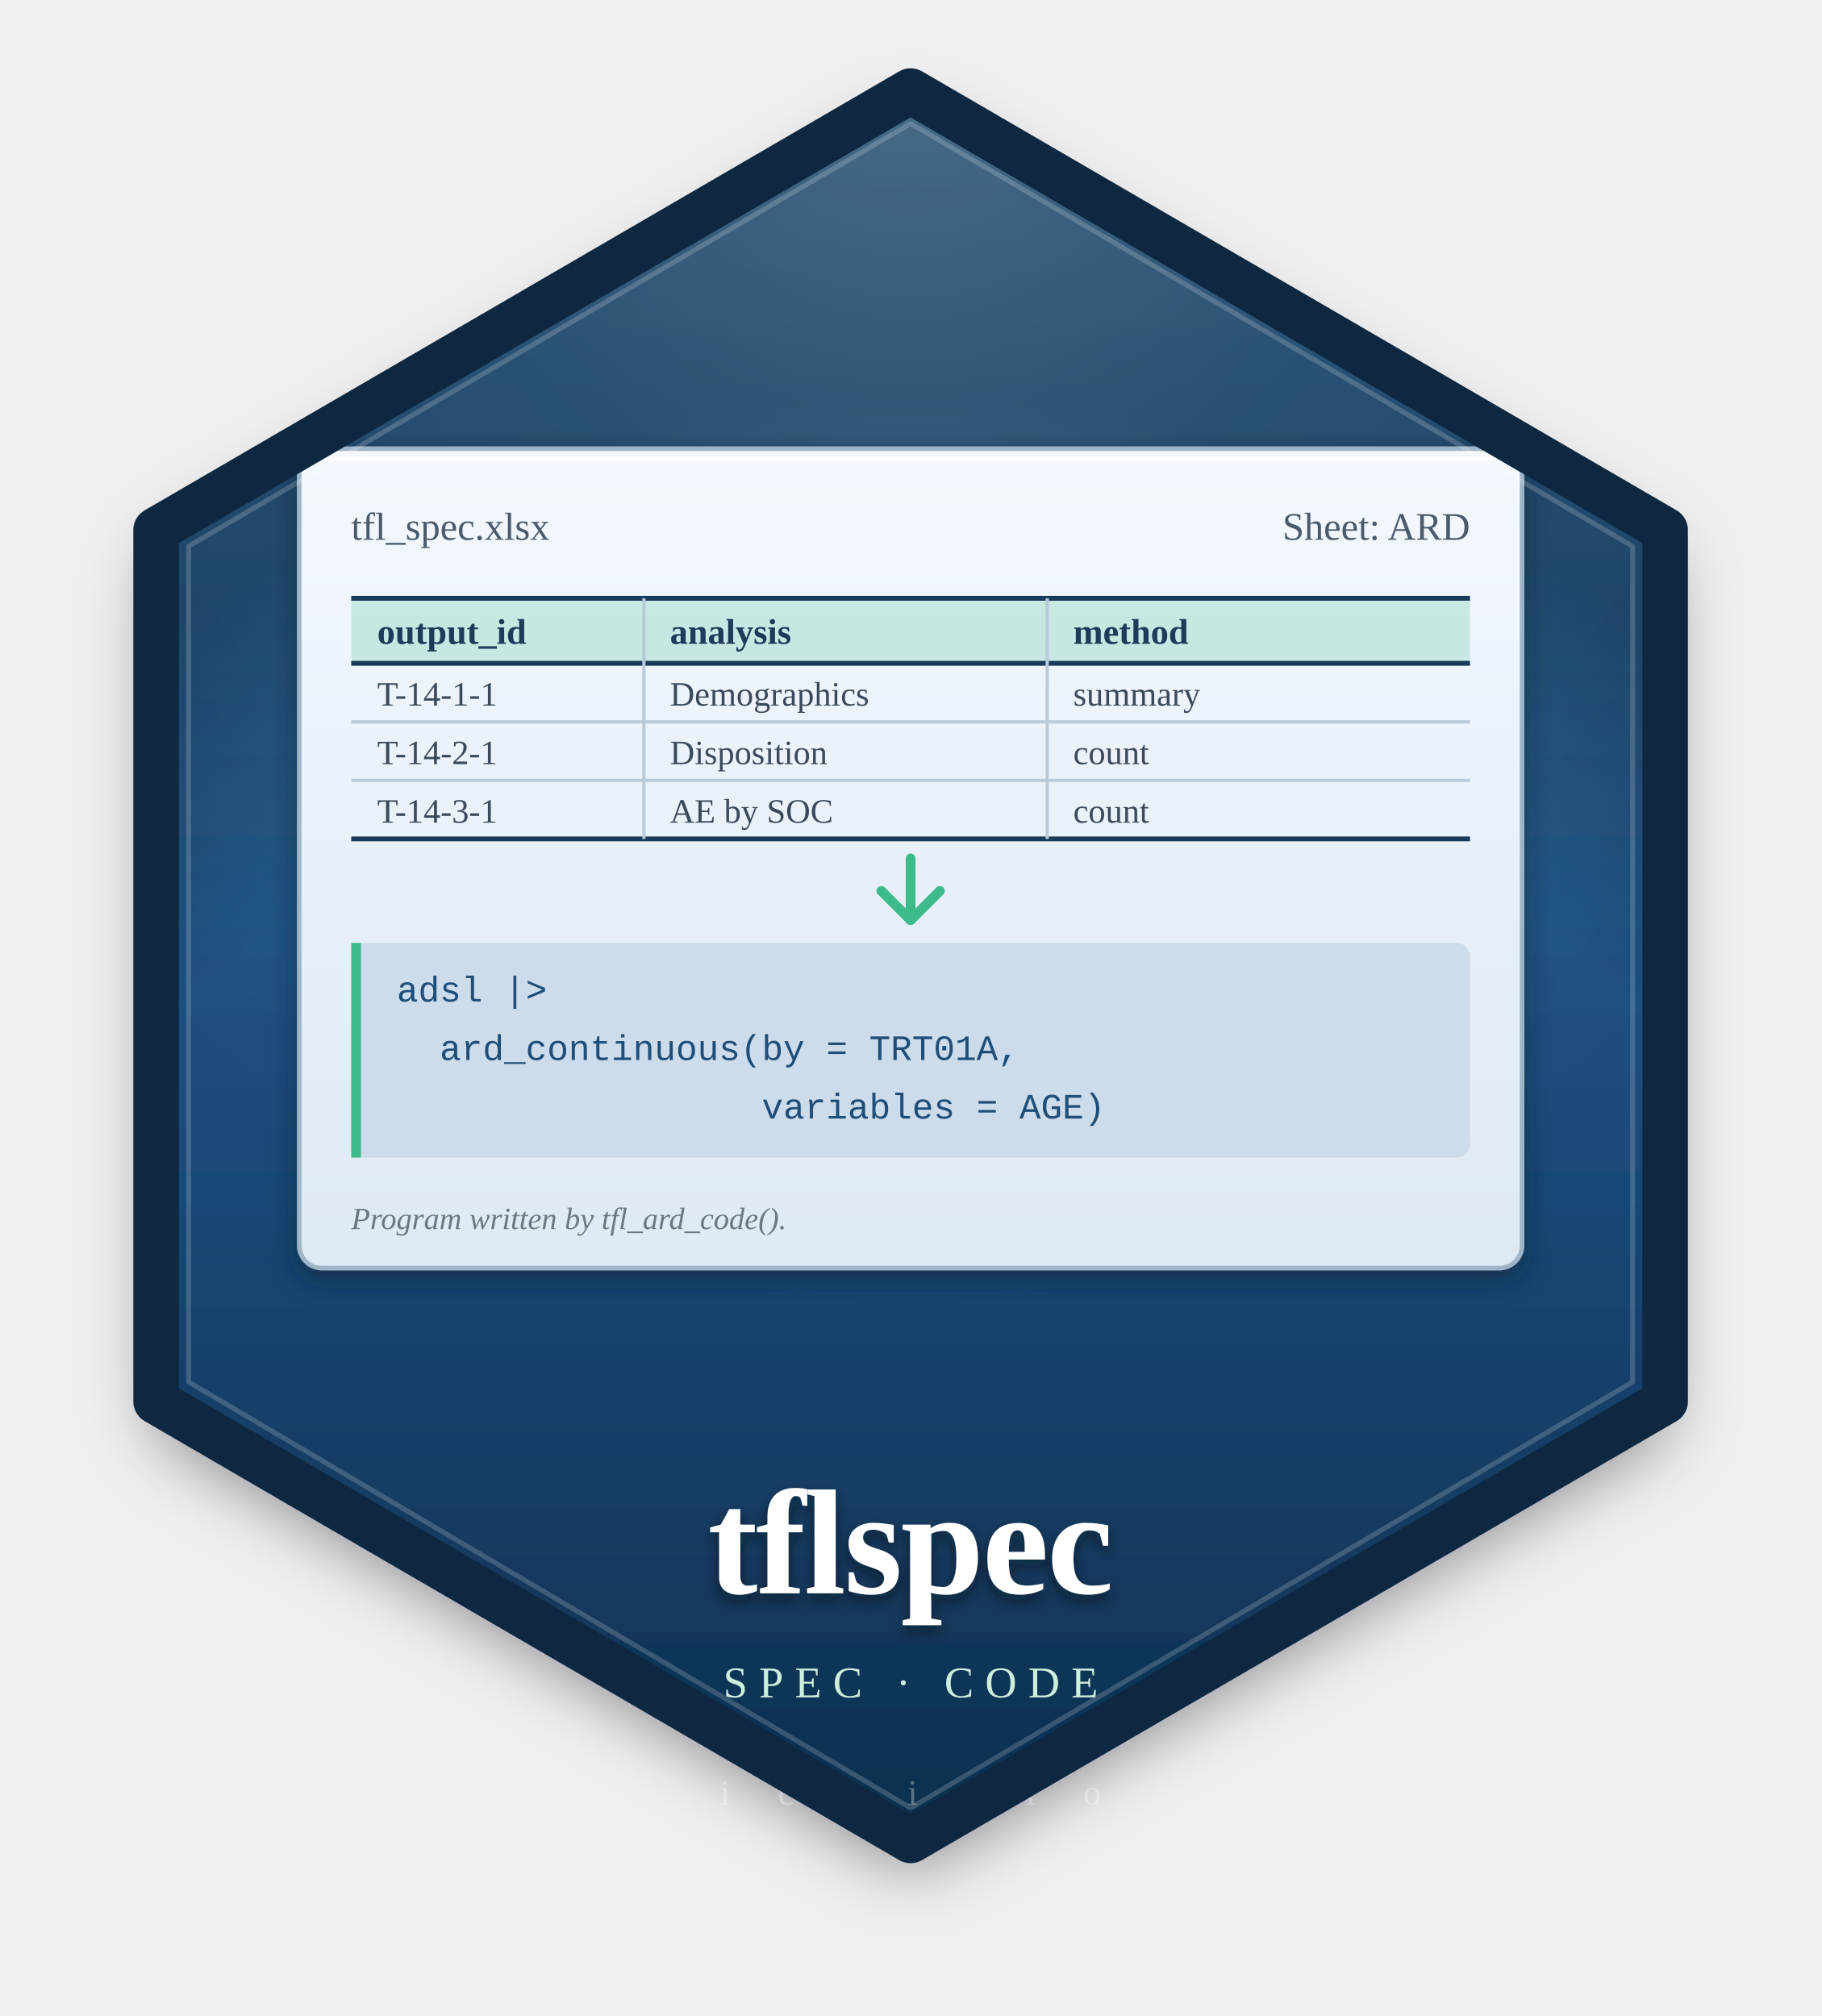
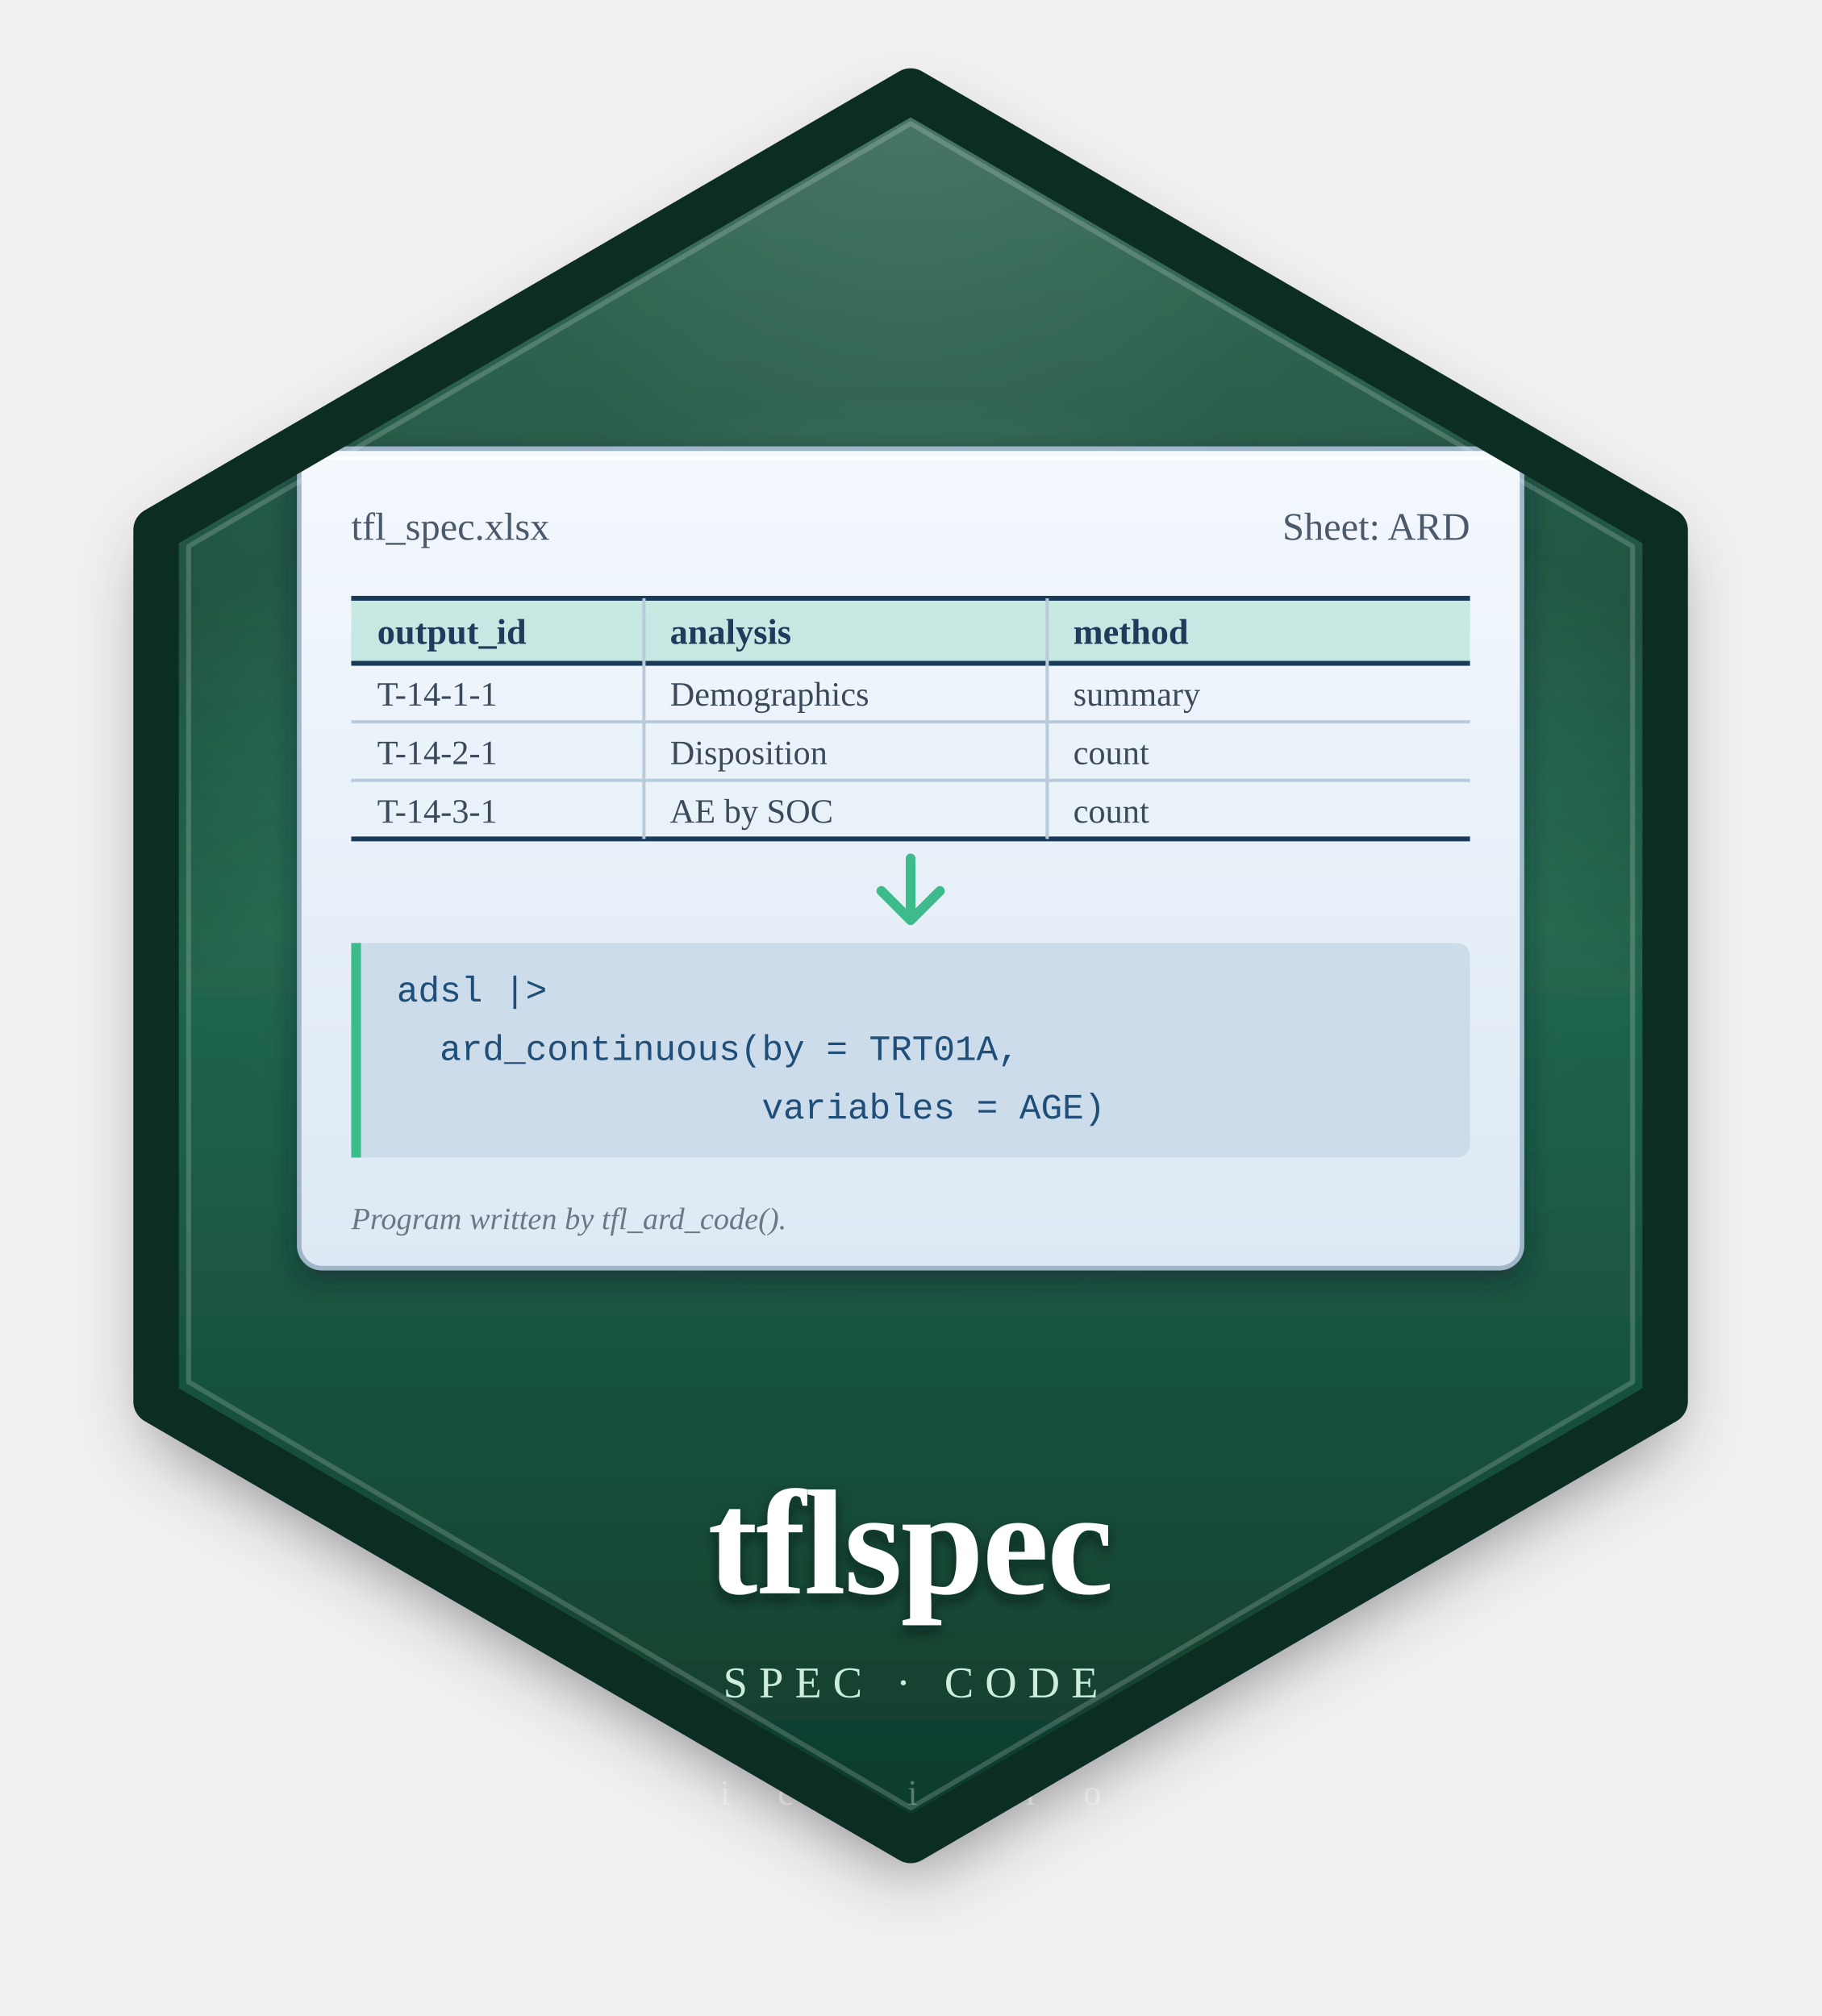
<svg xmlns="http://www.w3.org/2000/svg" width="560" height="620" viewBox="0 0 560 620">
  <defs>
    <linearGradient id="hexbg" x1="50%" y1="0%" x2="50%" y2="100%">
-       <stop offset="0%" stop-color="#2d6fa8" />
-       <stop offset="60%" stop-color="#1a4a78" />
-       <stop offset="100%" stop-color="#0e2e4d" />
+       <stop offset="0%" stop-color="#2f8a68" />
+       <stop offset="60%" stop-color="#1d5e47" />
+       <stop offset="100%" stop-color="#0f3a2b" />
    </linearGradient>
    <radialGradient id="topgloss" cx="50%" cy="0%" r="65%" fx="50%" fy="0%">
      <stop offset="0%" stop-color="#ffffff" stop-opacity="0.32" />
      <stop offset="40%" stop-color="#ffffff" stop-opacity="0.10" />
      <stop offset="100%" stop-color="#ffffff" stop-opacity="0" />
    </radialGradient>
    <radialGradient id="vignette" cx="50%" cy="100%" r="80%" fx="50%" fy="100%">
      <stop offset="0%" stop-color="#000000" stop-opacity="0" />
      <stop offset="80%" stop-color="#000000" stop-opacity="0" />
      <stop offset="100%" stop-color="#000000" stop-opacity="0.30" />
    </radialGradient>
    <linearGradient id="paperbg" x1="50%" y1="0%" x2="50%" y2="100%">
      <stop offset="0%" stop-color="#f3f8fd" />
      <stop offset="100%" stop-color="#dde9f4" />
    </linearGradient>
    <filter id="hex-shadow" x="-12%" y="-8%" width="124%" height="124%">
      <feDropShadow dx="0" dy="9" stdDeviation="11" flood-color="#000913" flood-opacity="0.45" />
    </filter>
    <filter id="paper-shadow" x="-8%" y="-8%" width="116%" height="120%">
      <feDropShadow dx="0" dy="3" stdDeviation="4" flood-color="#0a1c30" flood-opacity="0.55" />
    </filter>
    <filter id="text-shadow" x="-10%" y="-50%" width="120%" height="200%">
      <feDropShadow dx="0" dy="2" stdDeviation="2" flood-color="#000913" flood-opacity="0.55" />
    </filter>
    <clipPath id="hex-clip">
      <polygon points="280,28 512,163 512,431 280,566 48,431 48,163" />
    </clipPath>
  </defs>
  <g filter="url(#hex-shadow)">
    <polygon points="280,28 512,163 512,431 280,566 48,431 48,163" fill="url(#hexbg)" />
  </g>
  <g clip-path="url(#hex-clip)">
    <rect x="0" y="0" width="560" height="620" fill="url(#topgloss)" />
    <rect x="0" y="0" width="560" height="620" fill="url(#vignette)" />
  </g>
  <g clip-path="url(#hex-clip)">
    <rect x="92" y="138" width="376" height="252" rx="7" ry="7" fill="url(#paperbg)" stroke="#9fb6c8" stroke-width="1.4" filter="url(#paper-shadow)" />
    <line x1="98" y1="141" x2="462" y2="141" stroke="#ffffff" stroke-width="1" opacity="0.8" />
    <text x="108" y="166" font-family="Liberation Serif, Times New Roman, serif" font-size="12" text-anchor="start" fill="#4a5a6a">tfl_spec.xlsx</text>
    <text x="452" y="166" font-family="Liberation Serif, Times New Roman, serif" font-size="12" text-anchor="end" fill="#4a5a6a">Sheet: ARD</text>
    <rect x="108" y="184" width="344" height="20" fill="#3dbb8a" opacity="0.22" />
    <line x1="108" y1="184" x2="452" y2="184" stroke="#1a3a5a" stroke-width="1.5" />
    <line x1="108" y1="204" x2="452" y2="204" stroke="#1a3a5a" stroke-width="1.5" />
    <line x1="108" y1="222" x2="452" y2="222" stroke="#b9cbdb" stroke-width="1" />
    <line x1="108" y1="240" x2="452" y2="240" stroke="#b9cbdb" stroke-width="1" />
    <line x1="108" y1="258" x2="452" y2="258" stroke="#1a3a5a" stroke-width="1.5" />
    <line x1="198" y1="184" x2="198" y2="258" stroke="#b9cbdb" stroke-width="1" />
    <line x1="322" y1="184" x2="322" y2="258" stroke="#b9cbdb" stroke-width="1" />
    <text x="116" y="198" font-family="Liberation Serif, Times New Roman, serif" font-size="11" font-weight="600" text-anchor="start" fill="#1f3a5a">output_id</text>
    <text x="206" y="198" font-family="Liberation Serif, Times New Roman, serif" font-size="11" font-weight="600" text-anchor="start" fill="#1f3a5a">analysis</text>
    <text x="330" y="198" font-family="Liberation Serif, Times New Roman, serif" font-size="11" font-weight="600" text-anchor="start" fill="#1f3a5a">method</text>
    <text x="116" y="217" font-family="Liberation Serif, Times New Roman, serif" font-size="10.5" text-anchor="start" fill="#3a4a5a">T-14-1-1</text>
    <text x="206" y="217" font-family="Liberation Serif, Times New Roman, serif" font-size="10.5" text-anchor="start" fill="#3a4a5a">Demographics</text>
    <text x="330" y="217" font-family="Liberation Serif, Times New Roman, serif" font-size="10.5" text-anchor="start" fill="#3a4a5a">summary</text>
    <text x="116" y="235" font-family="Liberation Serif, Times New Roman, serif" font-size="10.5" text-anchor="start" fill="#3a4a5a">T-14-2-1</text>
    <text x="206" y="235" font-family="Liberation Serif, Times New Roman, serif" font-size="10.5" text-anchor="start" fill="#3a4a5a">Disposition</text>
    <text x="330" y="235" font-family="Liberation Serif, Times New Roman, serif" font-size="10.5" text-anchor="start" fill="#3a4a5a">count</text>
    <text x="116" y="253" font-family="Liberation Serif, Times New Roman, serif" font-size="10.5" text-anchor="start" fill="#3a4a5a">T-14-3-1</text>
    <text x="206" y="253" font-family="Liberation Serif, Times New Roman, serif" font-size="10.5" text-anchor="start" fill="#3a4a5a">AE by SOC</text>
    <text x="330" y="253" font-family="Liberation Serif, Times New Roman, serif" font-size="10.5" text-anchor="start" fill="#3a4a5a">count</text>
    <path d="M 280 264 L 280 282 M 271 274 L 280 283 L 289 274" fill="none" stroke="#3dbb8a" stroke-width="3" stroke-linecap="round" stroke-linejoin="round" />
    <rect x="108" y="290" width="344" height="66" rx="4" fill="#ccdcea" />
    <rect x="108" y="290" width="3" height="66" fill="#3dbb8a" />
    <text x="122" y="308" font-family="Liberation Mono, Courier New, monospace" font-size="11" text-anchor="start" fill="#1f4e79" xml:space="preserve">adsl |&gt;</text>
    <text x="122" y="326" font-family="Liberation Mono, Courier New, monospace" font-size="11" text-anchor="start" fill="#1f4e79" xml:space="preserve">  ard_continuous(by = TRT01A,</text>
    <text x="122" y="344" font-family="Liberation Mono, Courier New, monospace" font-size="11" text-anchor="start" fill="#1f4e79" xml:space="preserve">                 variables = AGE)</text>
    <text x="108" y="378" font-family="Liberation Serif, Times New Roman, serif" font-size="9.5" font-style="italic" text-anchor="start" fill="#6a7886">Program written by tfl_ard_code().</text>
  </g>
  <text x="280" y="490" font-family="Liberation Serif, Times New Roman, serif" font-size="46" font-weight="700" text-anchor="middle" fill="#ffffff" letter-spacing="-0.5" filter="url(#text-shadow)">tflspec</text>
  <text x="280" y="522" font-family="Liberation Serif, Times New Roman, serif" font-size="13.5" font-weight="500" text-anchor="middle" fill="#cdeedd" letter-spacing="3.5">SPEC · CODE</text>
  <text x="280" y="555" font-family="Liberation Serif, Times New Roman, serif" font-size="11" font-weight="500" text-anchor="middle" fill="#ffffff" opacity="0.32" letter-spacing="6">i c h i r i o</text>
-   <polygon points="280,28 512,163 512,431 280,566 48,431 48,163" fill="none" stroke="#0d2840" stroke-width="14" stroke-linejoin="round" />
+   <polygon points="280,28 512,163 512,431 280,566 48,431 48,163" fill="none" stroke="#0c2e22" stroke-width="14" stroke-linejoin="round" />
  <polygon points="280,38 502,168 502,425 280,556 58,425 58,168" fill="none" stroke="#ffffff" stroke-width="1.5" stroke-linejoin="round" opacity="0.18" />
</svg>
